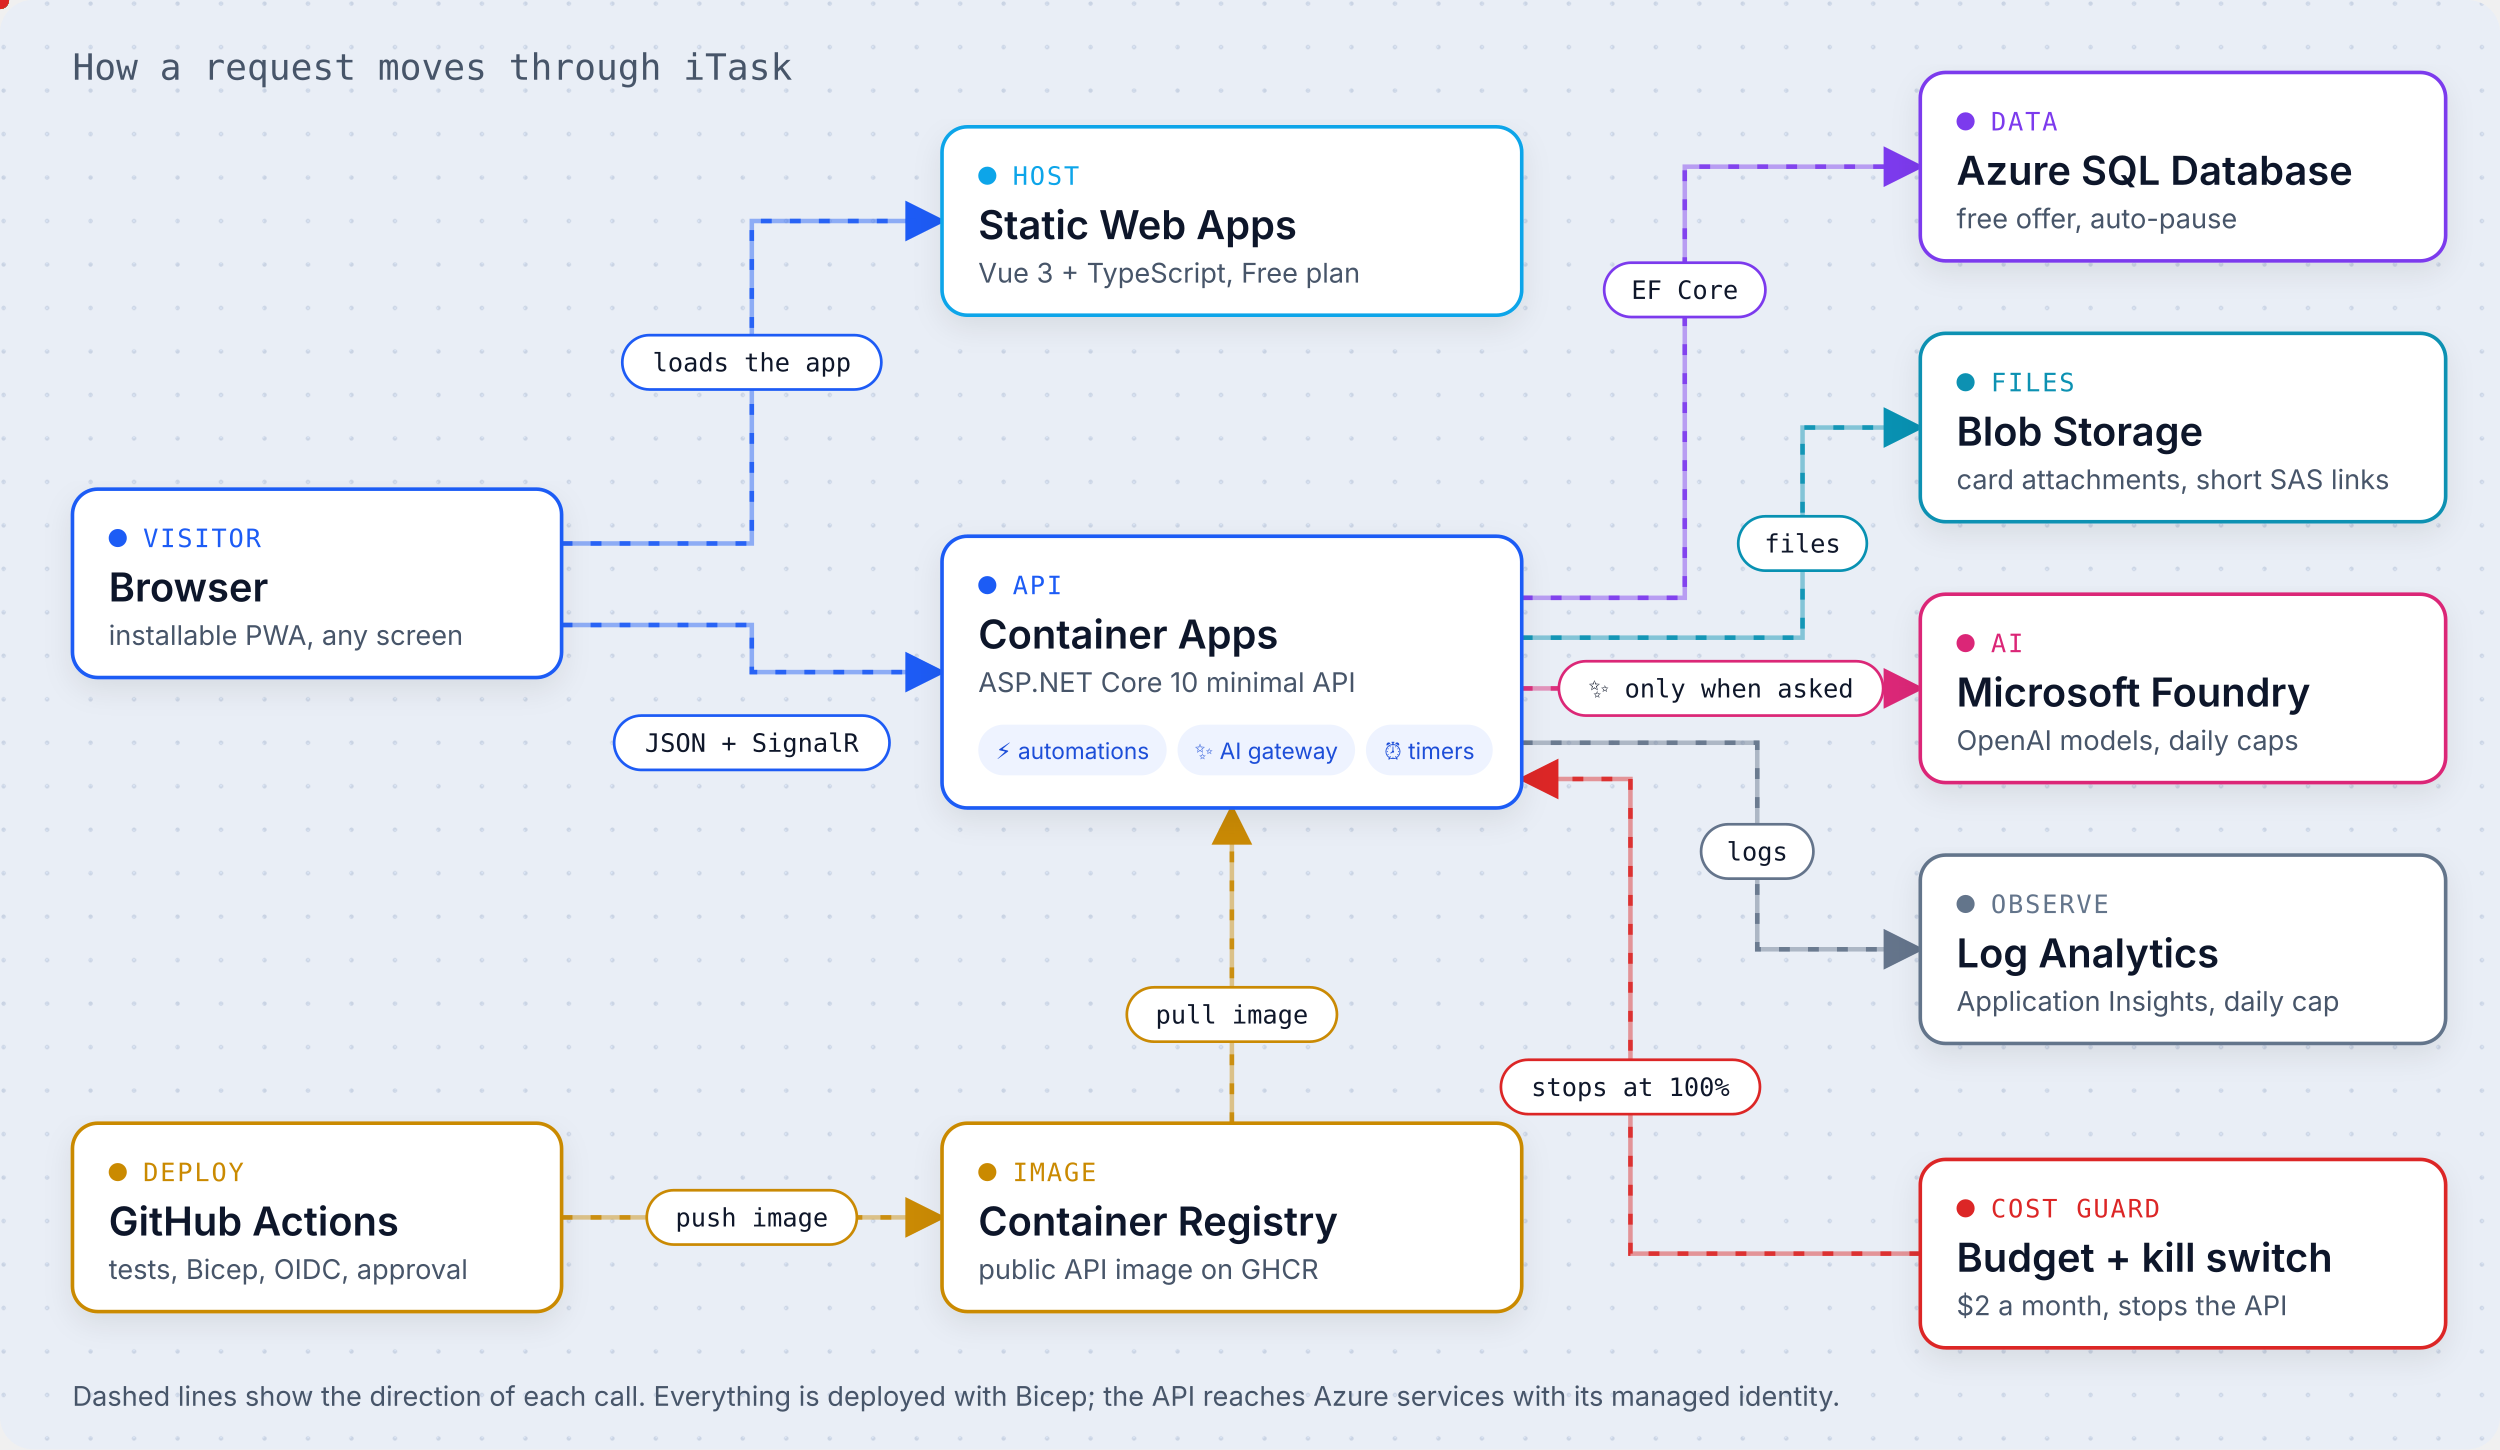
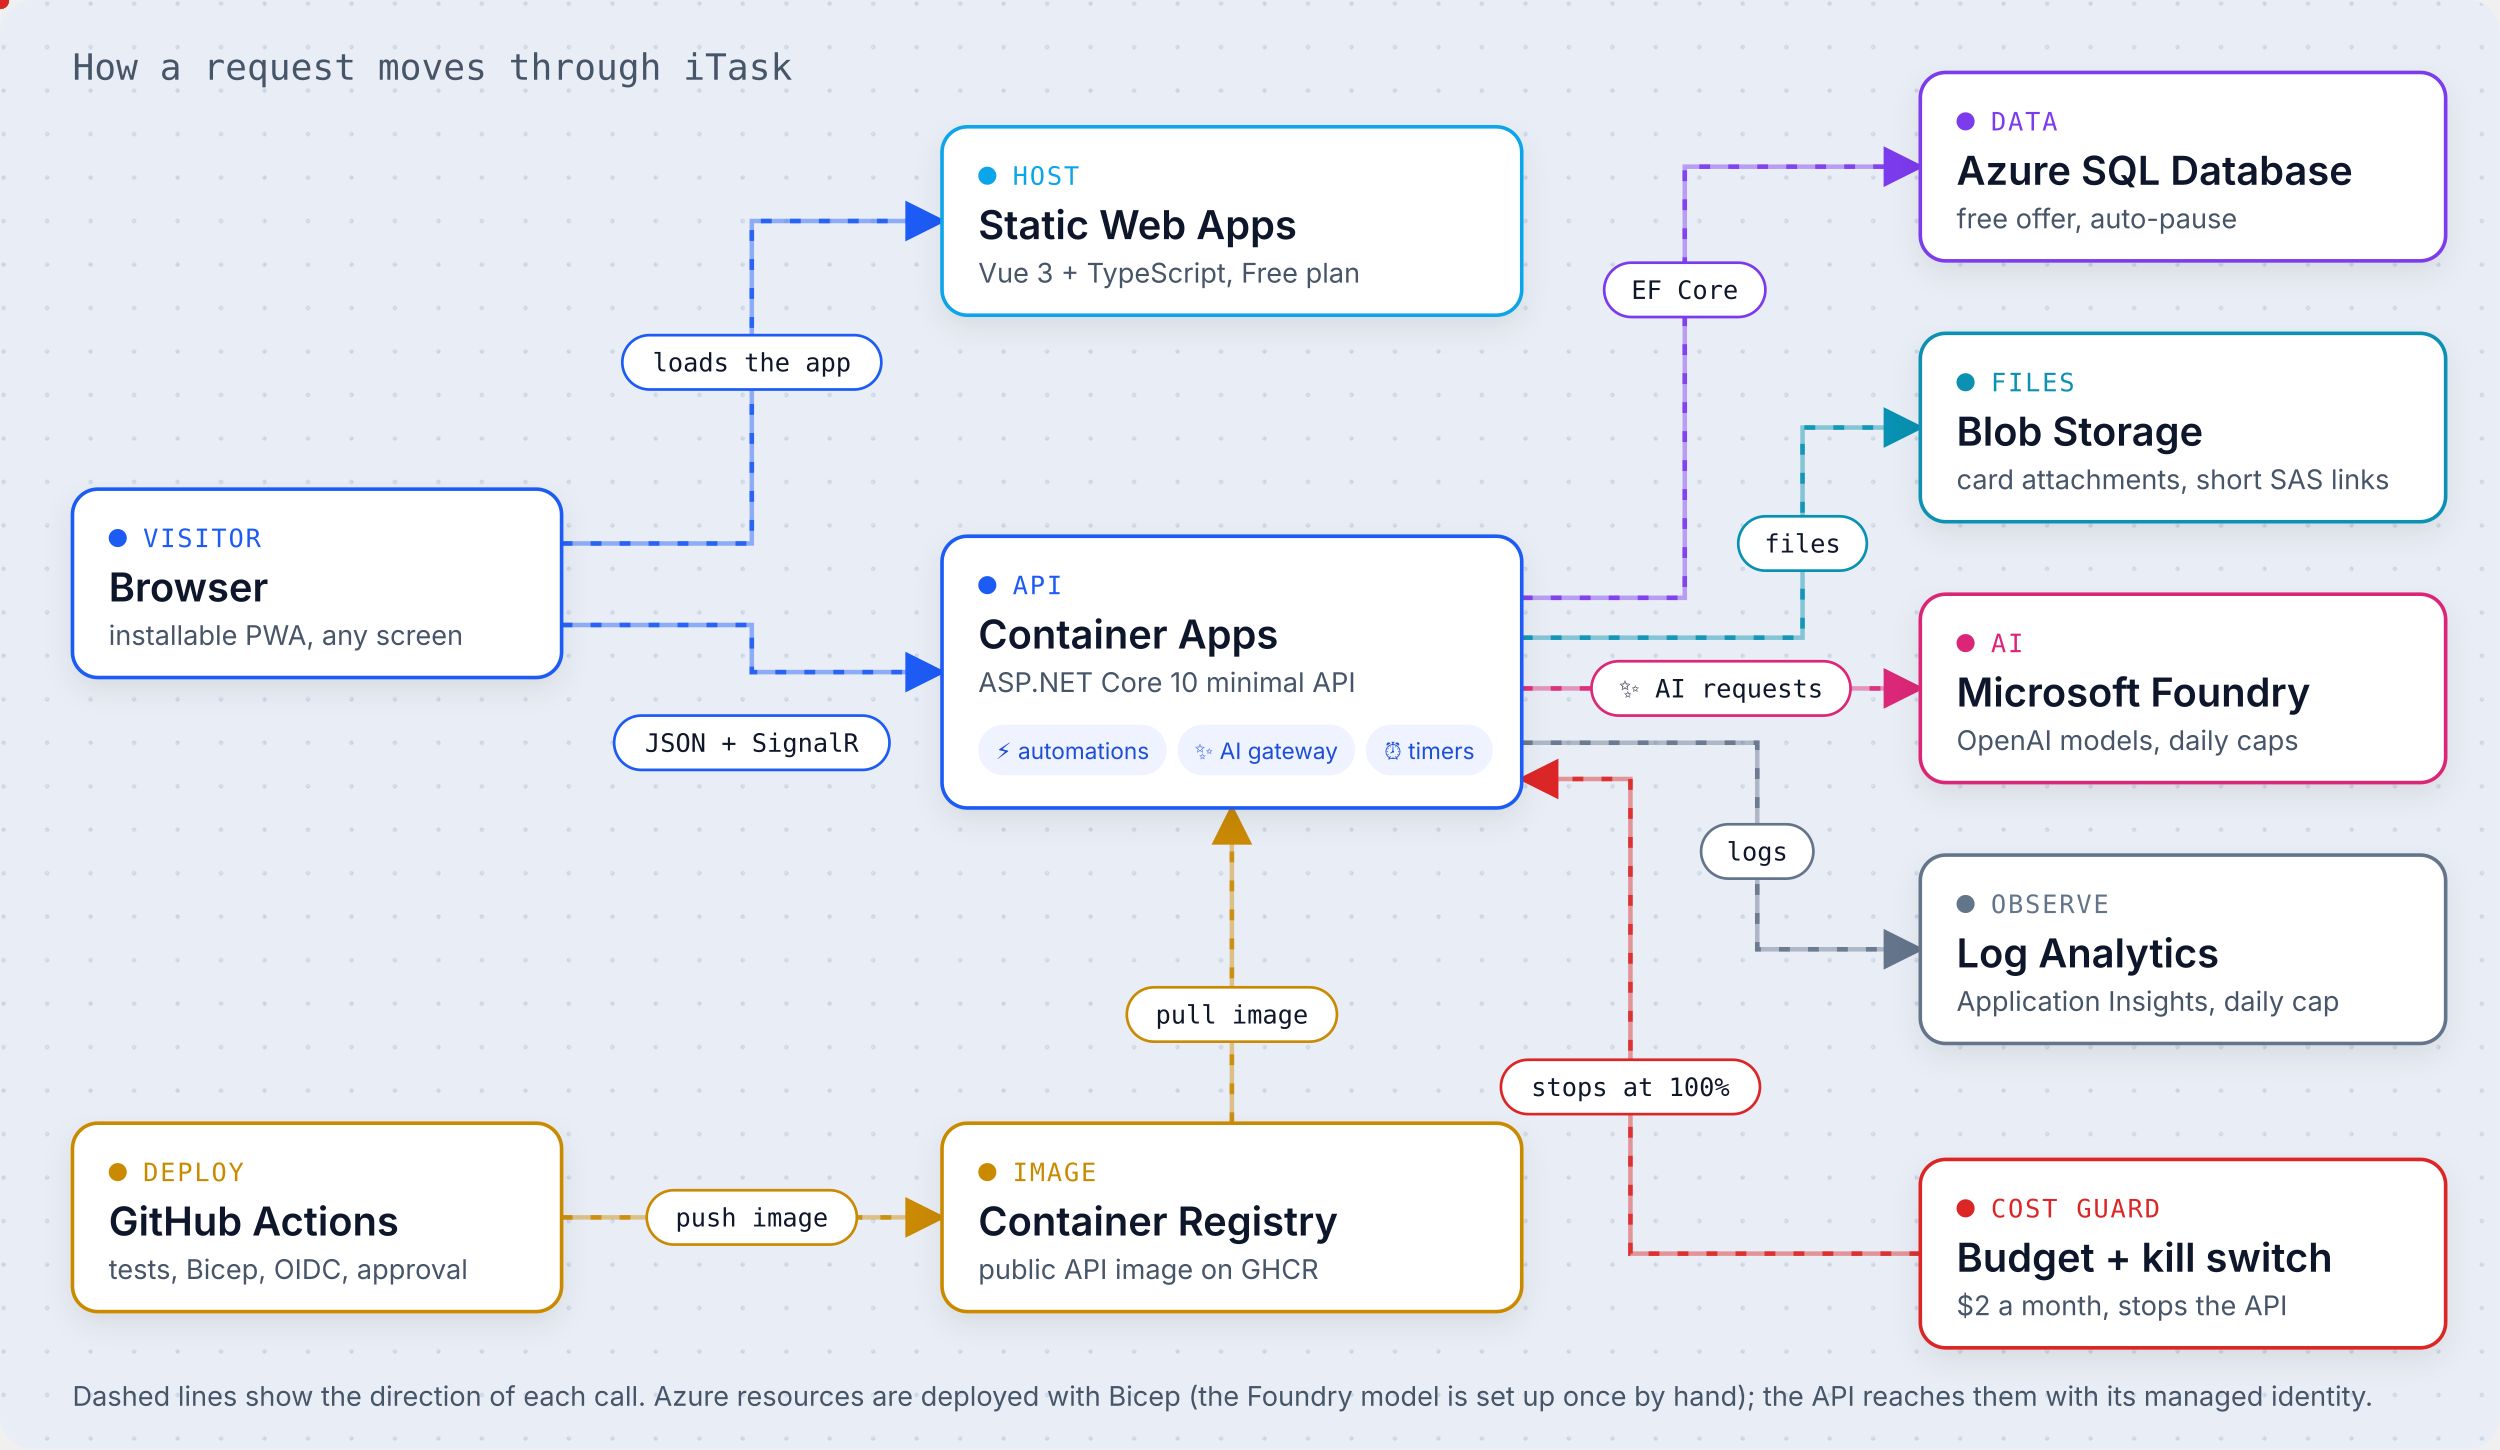
<svg xmlns="http://www.w3.org/2000/svg" viewBox="0 0 1380 800" width="1380" height="800" role="img" aria-label="iTask architecture" font-family="Inter, ui-sans-serif, -apple-system, Segoe UI, Roboto, sans-serif">
  <defs>
    <pattern id="dots" width="24" height="24" patternUnits="userSpaceOnUse">
      <circle cx="2" cy="2" r="1.2" fill="#C9D3E3" />
    </pattern>
    <filter id="sh" x="-10%" y="-10%" width="120%" height="140%">
      <feDropShadow dx="0" dy="6" stdDeviation="8" flood-color="#0F172A" flood-opacity=".08" />
    </filter>
    <marker id="a-visitor" viewBox="0 0 10 10" refX="9" refY="5" markerWidth="9" markerHeight="9" orient="auto-start-reverse">
      <path d="M0,0 L10,5 L0,10 z" fill="#1D5BF5" />
    </marker>
    <marker id="a-host" viewBox="0 0 10 10" refX="9" refY="5" markerWidth="9" markerHeight="9" orient="auto-start-reverse">
      <path d="M0,0 L10,5 L0,10 z" fill="#0EA5E9" />
    </marker>
    <marker id="a-api" viewBox="0 0 10 10" refX="9" refY="5" markerWidth="9" markerHeight="9" orient="auto-start-reverse">
      <path d="M0,0 L10,5 L0,10 z" fill="#1D5BF5" />
    </marker>
    <marker id="a-data" viewBox="0 0 10 10" refX="9" refY="5" markerWidth="9" markerHeight="9" orient="auto-start-reverse">
      <path d="M0,0 L10,5 L0,10 z" fill="#7C3AED" />
    </marker>
    <marker id="a-files" viewBox="0 0 10 10" refX="9" refY="5" markerWidth="9" markerHeight="9" orient="auto-start-reverse">
      <path d="M0,0 L10,5 L0,10 z" fill="#0891B2" />
    </marker>
    <marker id="a-ai" viewBox="0 0 10 10" refX="9" refY="5" markerWidth="9" markerHeight="9" orient="auto-start-reverse">
      <path d="M0,0 L10,5 L0,10 z" fill="#DB2777" />
    </marker>
    <marker id="a-obs" viewBox="0 0 10 10" refX="9" refY="5" markerWidth="9" markerHeight="9" orient="auto-start-reverse">
      <path d="M0,0 L10,5 L0,10 z" fill="#64748B" />
    </marker>
    <marker id="a-deploy" viewBox="0 0 10 10" refX="9" refY="5" markerWidth="9" markerHeight="9" orient="auto-start-reverse">
      <path d="M0,0 L10,5 L0,10 z" fill="#CA8A04" />
    </marker>
    <marker id="a-guard" viewBox="0 0 10 10" refX="9" refY="5" markerWidth="9" markerHeight="9" orient="auto-start-reverse">
      <path d="M0,0 L10,5 L0,10 z" fill="#DC2626" />
    </marker>
  </defs>
  <style>.edge{fill:none;stroke-width:2.5}.flow{fill:none;stroke-width:2.5;stroke-dasharray:6 10;animation:march 1.2s linear infinite;opacity:.9}@keyframes march{to{stroke-dashoffset:-32}}.mono{font-family:ui-monospace, SFMono-Regular, Menlo, Consolas, monospace}@media (prefers-reduced-motion: reduce){.flow{animation:none}}</style>
  <rect width="1380" height="800" rx="18" fill="#E9EEF6" />
  <rect width="1380" height="800" rx="18" fill="url(#dots)" />
  <text x="40" y="44" class="mono" font-size="20" fill="#475569">How a request moves through iTask</text>
  <g id="e1">
    <path class="edge" d="M310,300 L415,300 L415,122 L520,122" stroke="#1D5BF5" stroke-opacity=".45" marker-end="url(#a-visitor)" />
    <path class="flow" d="M310,300 L415,300 L415,122 L520,122" stroke="#1D5BF5" />
    <circle r="5" fill="#1D5BF5">
      <animateMotion dur="2.4s" repeatCount="indefinite" path="M310,300 L415,300 L415,122 L520,122" />
    </circle>
    <rect x="343.5" y="185" width="143" height="30" rx="15" fill="#FFFFFF" stroke="#1D5BF5" stroke-width="1.5" />
    <text x="415" y="205" text-anchor="middle" class="mono" font-size="14" fill="#0F172A">loads the app</text>
  </g>
  <g id="e2">
    <path class="edge" d="M310,345 L415,345 L415,371 L520,371" stroke="#1D5BF5" stroke-opacity=".45" marker-end="url(#a-visitor)" />
    <path class="flow" d="M310,345 L415,345 L415,371 L520,371" stroke="#1D5BF5" />
    <circle r="5" fill="#1D5BF5">
      <animateMotion dur="2.4s" repeatCount="indefinite" path="M310,345 L415,345 L415,371 L520,371" />
    </circle>
    <rect x="339.0" y="395" width="152" height="30" rx="15" fill="#FFFFFF" stroke="#1D5BF5" stroke-width="1.5" />
    <text x="415" y="415" text-anchor="middle" class="mono" font-size="14" fill="#0F172A">JSON + SignalR</text>
  </g>
  <g id="e3">
    <path class="edge" d="M840,330 L930,330 L930,92 L1060,92" stroke="#7C3AED" stroke-opacity=".45" marker-end="url(#a-data)" />
    <path class="flow" d="M840,330 L930,330 L930,92 L1060,92" stroke="#7C3AED" />
    <circle r="5" fill="#7C3AED">
      <animateMotion dur="2.4s" repeatCount="indefinite" path="M840,330 L930,330 L930,92 L1060,92" />
    </circle>
    <rect x="885.5" y="145" width="89" height="30" rx="15" fill="#FFFFFF" stroke="#7C3AED" stroke-width="1.5" />
    <text x="930" y="165" text-anchor="middle" class="mono" font-size="14" fill="#0F172A">EF Core</text>
  </g>
  <g id="e4">
    <path class="edge" d="M840,352 L995,352 L995,236 L1060,236" stroke="#0891B2" stroke-opacity=".45" marker-end="url(#a-files)" />
    <path class="flow" d="M840,352 L995,352 L995,236 L1060,236" stroke="#0891B2" />
    <circle r="5" fill="#0891B2">
      <animateMotion dur="2.4s" repeatCount="indefinite" path="M840,352 L995,352 L995,236 L1060,236" />
    </circle>
    <rect x="959.5" y="285" width="71" height="30" rx="15" fill="#FFFFFF" stroke="#0891B2" stroke-width="1.5" />
    <text x="995" y="305" text-anchor="middle" class="mono" font-size="14" fill="#0F172A">files</text>
  </g>
  <g id="e5">
    <path class="edge" d="M840,380 L1060,380" stroke="#DB2777" stroke-opacity=".45" marker-end="url(#a-ai)" />
    <path class="flow" d="M840,380 L1060,380" stroke="#DB2777" />
    <circle r="5" fill="#DB2777">
      <animateMotion dur="2.4s" repeatCount="indefinite" path="M840,380 L1060,380" />
    </circle>
-     <rect x="860.5" y="365" width="179" height="30" rx="15" fill="#FFFFFF" stroke="#DB2777" stroke-width="1.5" />
-     <text x="950" y="385" text-anchor="middle" class="mono" font-size="14" fill="#0F172A">✨ only when asked</text>
+     <rect x="878.5" y="365" width="143" height="30" rx="15" fill="#FFFFFF" stroke="#DB2777" stroke-width="1.5" />
+     <text x="950" y="385" text-anchor="middle" class="mono" font-size="14" fill="#0F172A">✨ AI requests</text>
  </g>
  <g id="e6">
    <path class="edge" d="M840,410 L970,410 L970,524 L1060,524" stroke="#64748B" stroke-opacity=".45" marker-end="url(#a-obs)" />
    <path class="flow" d="M840,410 L970,410 L970,524 L1060,524" stroke="#64748B" />
    <circle r="5" fill="#64748B">
      <animateMotion dur="2.4s" repeatCount="indefinite" path="M840,410 L970,410 L970,524 L1060,524" />
    </circle>
    <rect x="939.0" y="455" width="62" height="30" rx="15" fill="#FFFFFF" stroke="#64748B" stroke-width="1.5" />
    <text x="970" y="475" text-anchor="middle" class="mono" font-size="14" fill="#0F172A">logs</text>
  </g>
  <g id="e7">
    <path class="edge" d="M310,672 L520,672" stroke="#CA8A04" stroke-opacity=".45" marker-end="url(#a-deploy)" />
    <path class="flow" d="M310,672 L520,672" stroke="#CA8A04" />
    <circle r="5" fill="#CA8A04">
      <animateMotion dur="2.4s" repeatCount="indefinite" path="M310,672 L520,672" />
    </circle>
    <rect x="357.0" y="657" width="116" height="30" rx="15" fill="#FFFFFF" stroke="#CA8A04" stroke-width="1.5" />
    <text x="415" y="677" text-anchor="middle" class="mono" font-size="14" fill="#0F172A">push image</text>
  </g>
  <g id="e8">
    <path class="edge" d="M680,620 L680,446" stroke="#CA8A04" stroke-opacity=".45" marker-end="url(#a-deploy)" />
    <path class="flow" d="M680,620 L680,446" stroke="#CA8A04" />
    <circle r="5" fill="#CA8A04">
      <animateMotion dur="2.4s" repeatCount="indefinite" path="M680,620 L680,446" />
    </circle>
    <rect x="622.0" y="545" width="116" height="30" rx="15" fill="#FFFFFF" stroke="#CA8A04" stroke-width="1.5" />
    <text x="680" y="565" text-anchor="middle" class="mono" font-size="14" fill="#0F172A">pull image</text>
  </g>
  <g id="e9">
    <path class="edge" d="M1060,692 L900,692 L900,430 L840,430" stroke="#DC2626" stroke-opacity=".45" marker-end="url(#a-guard)" />
    <path class="flow" d="M1060,692 L900,692 L900,430 L840,430" stroke="#DC2626" />
    <circle r="5" fill="#DC2626">
      <animateMotion dur="2.4s" repeatCount="indefinite" path="M1060,692 L900,692 L900,430 L840,430" />
    </circle>
    <rect x="828.5" y="585" width="143" height="30" rx="15" fill="#FFFFFF" stroke="#DC2626" stroke-width="1.5" />
    <text x="900" y="605" text-anchor="middle" class="mono" font-size="14" fill="#0F172A">stops at 100%</text>
  </g>
  <g id="browser" filter="url(#sh)">
    <rect x="40" y="270" width="270" height="104" rx="14" fill="#FFFFFF" stroke="#1D5BF5" stroke-width="2" />
    <circle cx="65" cy="297" r="5" fill="#1D5BF5" />
    <text x="79" y="302" class="mono" font-size="14" letter-spacing="1" fill="#1D5BF5">VISITOR</text>
    <text x="60" y="332" font-size="22" font-weight="600" fill="#0F172A">Browser</text>
    <text x="60" y="356" font-size="15" fill="#475569">installable PWA, any screen</text>
  </g>
  <g id="swa" filter="url(#sh)">
    <rect x="520" y="70" width="320" height="104" rx="14" fill="#FFFFFF" stroke="#0EA5E9" stroke-width="2" />
    <circle cx="545" cy="97" r="5" fill="#0EA5E9" />
    <text x="559" y="102" class="mono" font-size="14" letter-spacing="1" fill="#0EA5E9">HOST</text>
    <text x="540" y="132" font-size="22" font-weight="600" fill="#0F172A">Static Web Apps</text>
    <text x="540" y="156" font-size="15" fill="#475569">Vue 3 + TypeScript, Free plan</text>
  </g>
  <g id="api" filter="url(#sh)">
    <rect x="520" y="296" width="320" height="150" rx="14" fill="#FFFFFF" stroke="#1D5BF5" stroke-width="2" />
    <circle cx="545" cy="323" r="5" fill="#1D5BF5" />
    <text x="559" y="328" class="mono" font-size="14" letter-spacing="1" fill="#1D5BF5">API</text>
    <text x="540" y="358" font-size="22" font-weight="600" fill="#0F172A">Container Apps</text>
    <text x="540" y="382" font-size="15" fill="#475569">ASP.NET Core 10 minimal API</text>
  </g>
  <g id="sql" filter="url(#sh)">
    <rect x="1060" y="40" width="290" height="104" rx="14" fill="#FFFFFF" stroke="#7C3AED" stroke-width="2" />
    <circle cx="1085" cy="67" r="5" fill="#7C3AED" />
    <text x="1099" y="72" class="mono" font-size="14" letter-spacing="1" fill="#7C3AED">DATA</text>
    <text x="1080" y="102" font-size="22" font-weight="600" fill="#0F172A">Azure SQL Database</text>
    <text x="1080" y="126" font-size="15" fill="#475569">free offer, auto-pause</text>
  </g>
  <g id="blob" filter="url(#sh)">
    <rect x="1060" y="184" width="290" height="104" rx="14" fill="#FFFFFF" stroke="#0891B2" stroke-width="2" />
    <circle cx="1085" cy="211" r="5" fill="#0891B2" />
    <text x="1099" y="216" class="mono" font-size="14" letter-spacing="1" fill="#0891B2">FILES</text>
    <text x="1080" y="246" font-size="22" font-weight="600" fill="#0F172A">Blob Storage</text>
    <text x="1080" y="270" font-size="15" fill="#475569">card attachments, short SAS links</text>
  </g>
  <g id="ai" filter="url(#sh)">
    <rect x="1060" y="328" width="290" height="104" rx="14" fill="#FFFFFF" stroke="#DB2777" stroke-width="2" />
    <circle cx="1085" cy="355" r="5" fill="#DB2777" />
    <text x="1099" y="360" class="mono" font-size="14" letter-spacing="1" fill="#DB2777">AI</text>
    <text x="1080" y="390" font-size="22" font-weight="600" fill="#0F172A">Microsoft Foundry</text>
    <text x="1080" y="414" font-size="15" fill="#475569">OpenAI models, daily caps</text>
  </g>
  <g id="obs" filter="url(#sh)">
    <rect x="1060" y="472" width="290" height="104" rx="14" fill="#FFFFFF" stroke="#64748B" stroke-width="2" />
    <circle cx="1085" cy="499" r="5" fill="#64748B" />
    <text x="1099" y="504" class="mono" font-size="14" letter-spacing="1" fill="#64748B">OBSERVE</text>
    <text x="1080" y="534" font-size="22" font-weight="600" fill="#0F172A">Log Analytics</text>
    <text x="1080" y="558" font-size="15" fill="#475569">Application Insights, daily cap</text>
  </g>
  <g id="gha" filter="url(#sh)">
    <rect x="40" y="620" width="270" height="104" rx="14" fill="#FFFFFF" stroke="#CA8A04" stroke-width="2" />
    <circle cx="65" cy="647" r="5" fill="#CA8A04" />
    <text x="79" y="652" class="mono" font-size="14" letter-spacing="1" fill="#CA8A04">DEPLOY</text>
    <text x="60" y="682" font-size="22" font-weight="600" fill="#0F172A">GitHub Actions</text>
    <text x="60" y="706" font-size="15" fill="#475569">tests, Bicep, OIDC, approval</text>
  </g>
  <g id="ghcr" filter="url(#sh)">
    <rect x="520" y="620" width="320" height="104" rx="14" fill="#FFFFFF" stroke="#CA8A04" stroke-width="2" />
    <circle cx="545" cy="647" r="5" fill="#CA8A04" />
    <text x="559" y="652" class="mono" font-size="14" letter-spacing="1" fill="#CA8A04">IMAGE</text>
    <text x="540" y="682" font-size="22" font-weight="600" fill="#0F172A">Container Registry</text>
    <text x="540" y="706" font-size="15" fill="#475569">public API image on GHCR</text>
  </g>
  <g id="guard" filter="url(#sh)">
    <rect x="1060" y="640" width="290" height="104" rx="14" fill="#FFFFFF" stroke="#DC2626" stroke-width="2" />
    <circle cx="1085" cy="667" r="5" fill="#DC2626" />
    <text x="1099" y="672" class="mono" font-size="14" letter-spacing="1" fill="#DC2626">COST GUARD</text>
    <text x="1080" y="702" font-size="22" font-weight="600" fill="#0F172A">Budget + kill switch</text>
    <text x="1080" y="726" font-size="15" fill="#475569">$2 a month, stops the API</text>
  </g>
  <rect x="540" y="400" width="104" height="28" rx="14" fill="#EEF3FF" />
  <text x="592.0" y="419" text-anchor="middle" font-size="12.5" fill="#1D4ED8">⚡ automations</text>
  <rect x="650" y="400" width="98" height="28" rx="14" fill="#EEF3FF" />
  <text x="699.0" y="419" text-anchor="middle" font-size="12.5" fill="#1D4ED8">✨ AI gateway</text>
  <rect x="754" y="400" width="70" height="28" rx="14" fill="#EEF3FF" />
  <text x="789.0" y="419" text-anchor="middle" font-size="12.5" fill="#1D4ED8">⏰ timers</text>
-   <text x="40" y="776" font-size="15" fill="#475569">Dashed lines show the direction of each call. Everything is deployed with Bicep; the API reaches Azure services with its managed identity.</text>
+   <text x="40" y="776" font-size="15" fill="#475569">Dashed lines show the direction of each call. Azure resources are deployed with Bicep (the Foundry model is set up once by hand); the API reaches them with its managed identity.</text>
</svg>
